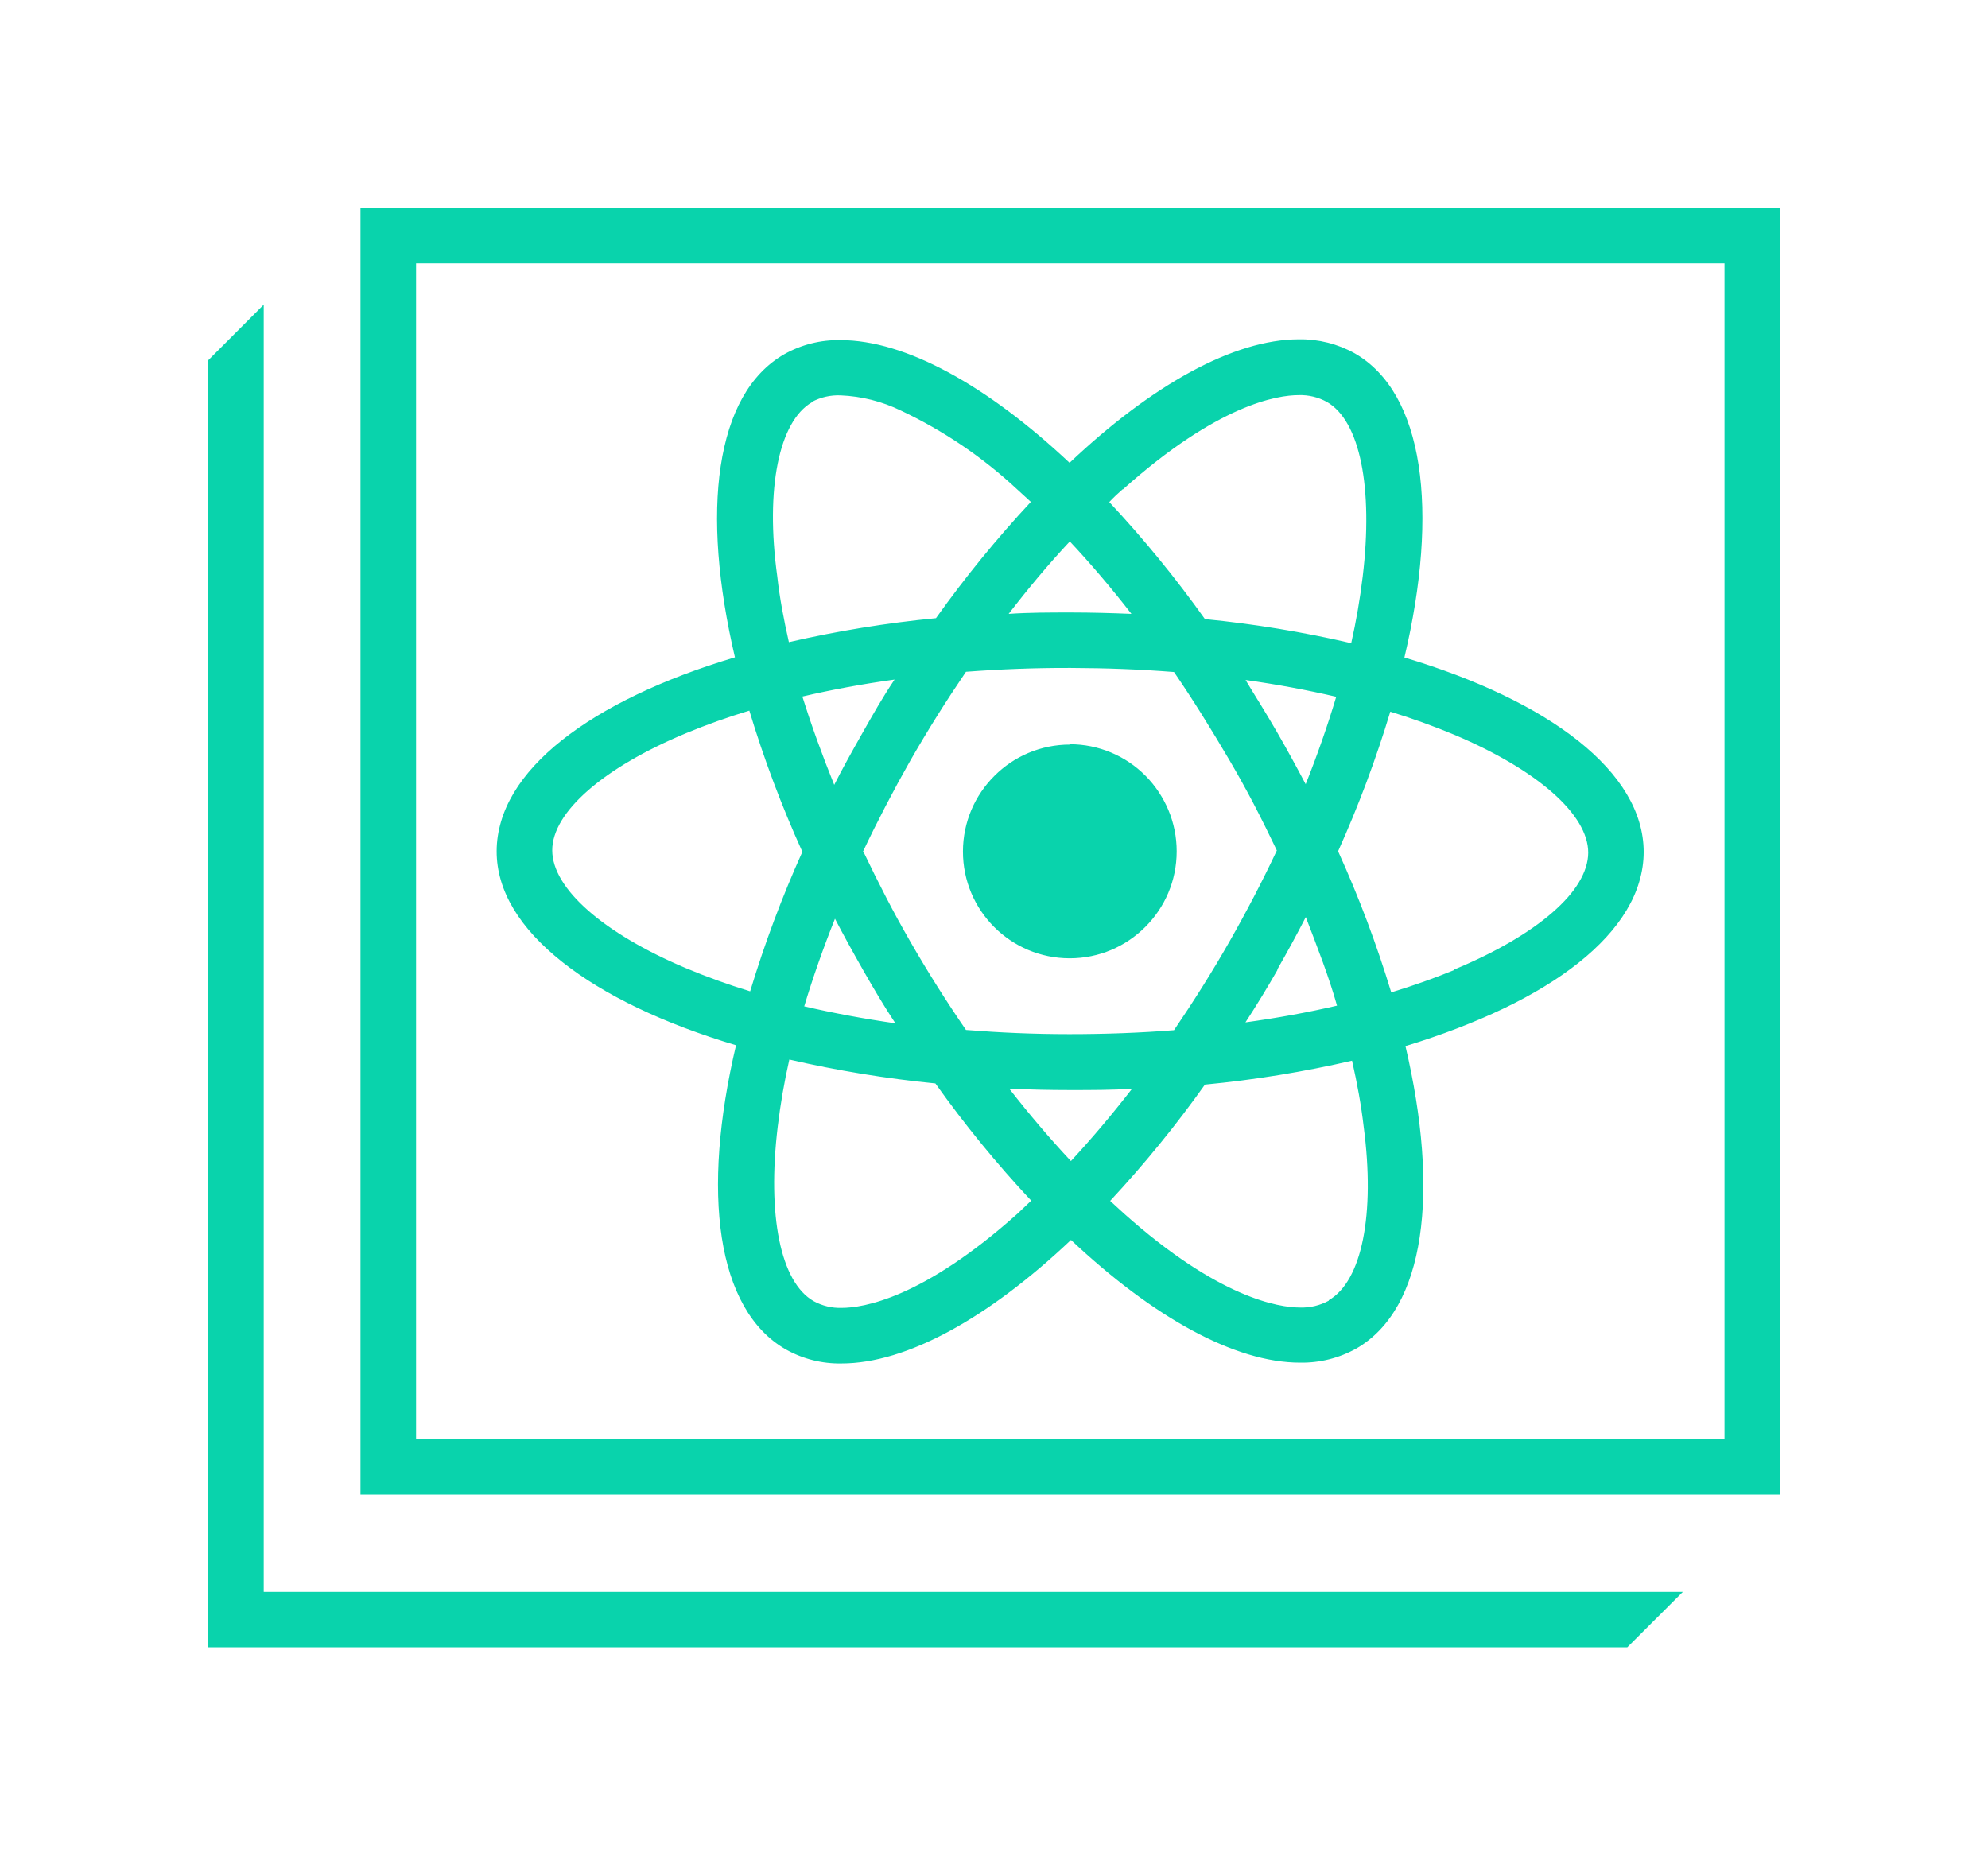
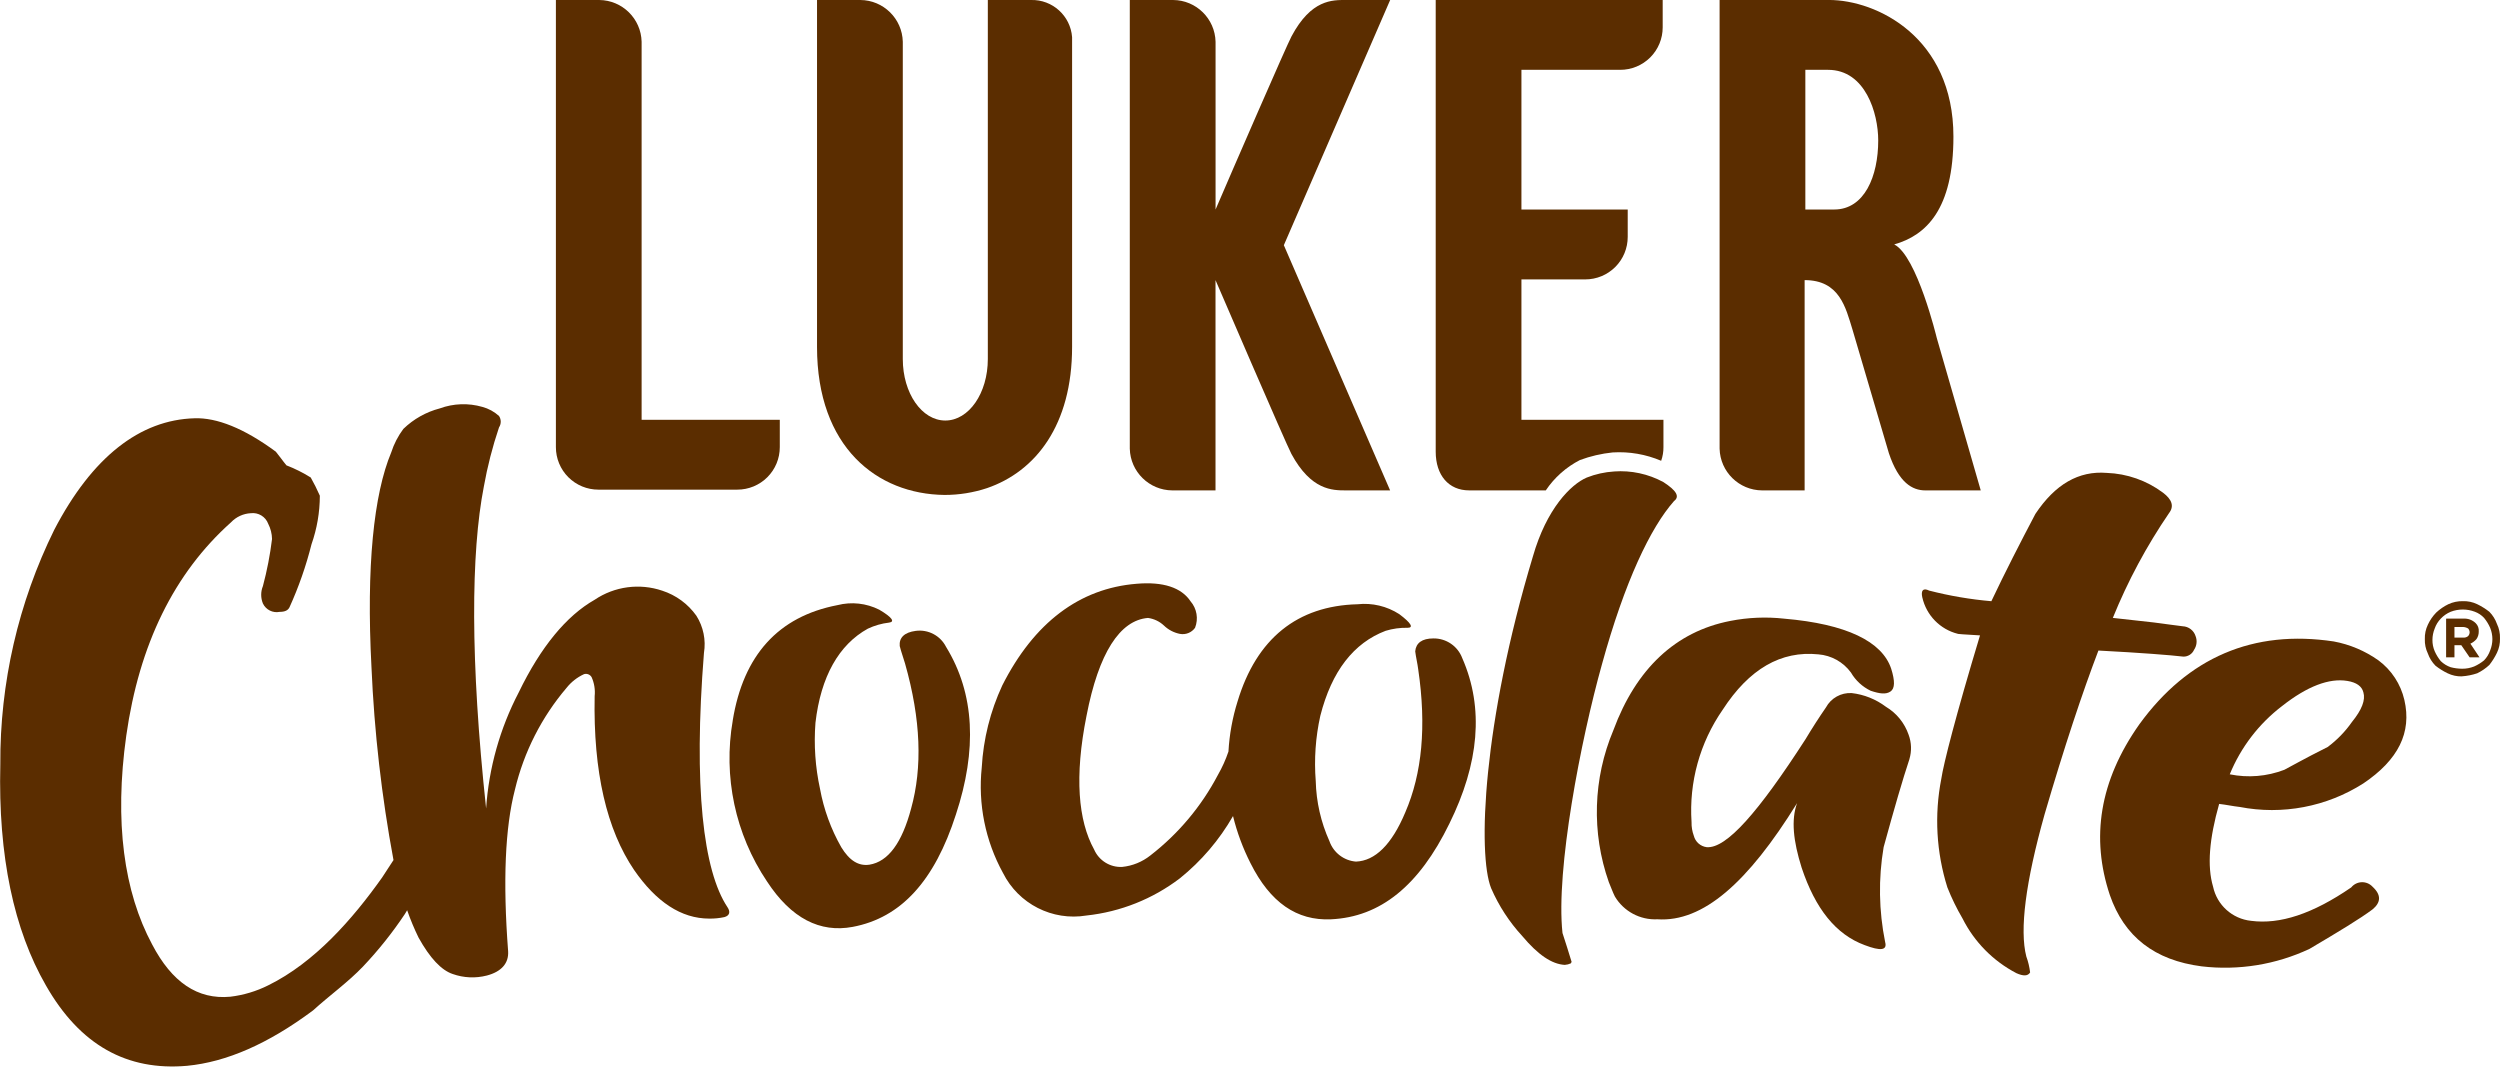
- <svg xmlns="http://www.w3.org/2000/svg" viewBox="0 0 170.96 159.93">
+ <svg xmlns="http://www.w3.org/2000/svg" width="201.23" height="85.844" viewBox="0 0 201.23 85.844">
  <defs>
-     <style>.cls-1{fill:#09d3ac;}</style>
+     <style>.a{fill:#5b2d00;}</style>
  </defs>
-   <path class="cls-1" d="M141.35,73.27c0-6.89-8.11-13-20.58-16.73,3-12.67,1.69-22.75-4.28-26.16a9.55,9.55,0,0,0-4.79-1.2c-5.57,0-12.61,3.89-19.72,10.62-7.11-6.68-14.13-10.55-19.69-10.55a9.46,9.46,0,0,0-4.86,1.22c-5.94,3.42-7.17,13.44-4.21,26.05-12.41,3.71-20.48,9.77-20.5,16.63s8.12,13,20.59,16.72c-3,12.68-1.7,22.75,4.28,26.16a9.41,9.41,0,0,0,4.78,1.2c5.58,0,12.62-3.89,19.73-10.62,7.1,6.68,14.12,10.55,19.69,10.55a9.59,9.59,0,0,0,4.86-1.22c5.94-3.42,7.16-13.44,4.21-26C133.27,86.18,141.34,80.12,141.35,73.27ZM96.56,42.06c8.19-7.33,13.31-8.12,15.13-8.12h0a4.71,4.71,0,0,1,2.42.58c2.86,1.63,4,7.38,3.09,15a56.73,56.73,0,0,1-1,5.79,97.7,97.7,0,0,0-12.58-2.07,98.47,98.47,0,0,0-8.24-10.08C95.75,42.79,96.15,42.42,96.56,42.06ZM71.77,78.94c.78,1.5,1.61,3,2.47,4.51S76,86.49,77,88c-2.71-.39-5.34-.88-7.84-1.46C69.86,84,70.75,81.5,71.77,78.94ZM69,59.9c2.53-.59,5.18-1.08,7.93-1.46-1,1.48-1.86,3-2.76,4.59s-1.69,3-2.46,4.52Q70.18,63.65,69,59.9Zm5.21,13.34q1.86-3.93,4.09-7.86c1.5-2.62,3.11-5.17,4.77-7.61,2.91-.22,5.91-.34,9-.33s6,.12,8.89.35c1.66,2.42,3.25,5,4.75,7.55s2.88,5.22,4.12,7.83c-1.23,2.62-2.6,5.25-4.08,7.85s-3.11,5.18-4.77,7.62c-2.91.23-5.91.34-9,.34s-6-.13-8.89-.36c-1.66-2.42-3.26-4.94-4.76-7.55S75.5,75.85,74.25,73.24Zm32.86-14.77c2.72.38,5.35.87,7.84,1.45-.74,2.47-1.62,5-2.64,7.55-.79-1.5-1.61-3-2.48-4.51S108,59.93,107.11,58.47Zm2.76,24.92q1.29-2.27,2.46-4.53c1,2.6,2,5.16,2.7,7.66-2.52.59-5.17,1.07-7.92,1.45Q108.52,85.75,109.87,83.39ZM92,46.56c1.8,1.92,3.57,4,5.3,6.23-1.71-.07-3.46-.12-5.23-.12s-3.58,0-5.33.12C88.45,50.57,90.2,48.48,92,46.56Zm-22.18-12A4.82,4.82,0,0,1,72.29,34a13.11,13.11,0,0,1,5.19,1.31,39.07,39.07,0,0,1,10,6.78l1.17,1.07a98.49,98.49,0,0,0-8.16,10,98.88,98.88,0,0,0-12.65,2.06c-.44-1.94-.8-3.84-1-5.67C65.8,42,67,36.24,69.81,34.6ZM64.53,85.26a58.75,58.75,0,0,1-5.54-2c-7.1-3-11.5-6.85-11.5-10.14S51.91,66,59,63.05a57.63,57.63,0,0,1,5.44-1.94A97.93,97.93,0,0,0,69,73.25,98.72,98.72,0,0,0,64.53,85.26Zm23,19.1c-8.19,7.33-13.31,8.11-15.14,8.11a4.69,4.69,0,0,1-2.42-.58c-2.86-1.63-4-7.38-3.09-15a56.07,56.07,0,0,1,1-5.78,99.51,99.51,0,0,0,12.58,2.06,97.17,97.17,0,0,0,8.24,10.08Zm4.57-4.51c-1.8-1.92-3.57-4-5.31-6.23,1.72.08,3.47.12,5.24.12s3.58,0,5.33-.11C95.63,95.85,93.87,97.93,92.09,99.85Zm22.18,12a4.82,4.82,0,0,1-2.48.59c-1.82,0-7-.8-15.16-8.1l-1.17-1.07a98.44,98.44,0,0,0,8.15-10,97,97,0,0,0,12.66-2.06c.44,1.94.79,3.84,1,5.67C118.27,104.42,117.12,110.18,114.27,111.81Zm10.8-28.44c-1.71.7-3.52,1.35-5.44,1.93a98.54,98.54,0,0,0-4.57-12.14,98.1,98.1,0,0,0,4.49-12,58.75,58.75,0,0,1,5.54,2c7.09,3,11.5,6.85,11.49,10.14S132.17,80.42,125.07,83.37ZM92,82.39a9.18,9.18,0,1,0-9.17-9.19A9.17,9.17,0,0,0,92,82.39ZM31,17.88V128.53H153.07V17.88ZM148.3,123.77H35.78V22.65H148.3Zm-85-33.9c-3,12.68-1.7,22.75,4.28,26.16a9.41,9.41,0,0,0,4.78,1.2c5.58,0,12.62-3.89,19.73-10.62,7.1,6.68,14.12,10.55,19.69,10.55a9.59,9.59,0,0,0,4.86-1.22c5.94-3.42,7.16-13.44,4.21-26,12.41-3.72,20.48-9.78,20.49-16.63s-8.11-13-20.58-16.73c3-12.67,1.69-22.75-4.28-26.16a9.55,9.55,0,0,0-4.79-1.2c-5.57,0-12.61,3.89-19.72,10.62-7.11-6.68-14.13-10.55-19.69-10.55a9.46,9.46,0,0,0-4.86,1.22c-5.94,3.42-7.17,13.44-4.21,26.05-12.41,3.71-20.48,9.77-20.5,16.63S50.84,86.13,63.31,89.87Zm24.21,14.49c-8.19,7.33-13.31,8.11-15.14,8.11a4.69,4.69,0,0,1-2.42-.58c-2.86-1.63-4-7.38-3.09-15a56.07,56.07,0,0,1,1-5.78,99.51,99.51,0,0,0,12.58,2.06,97.17,97.17,0,0,0,8.24,10.08Zm24.79-36.89c-.79-1.5-1.61-3-2.48-4.51s-1.8-3-2.72-4.49c2.72.38,5.35.87,7.84,1.45C114.21,62.39,113.33,64.92,112.31,67.47Zm2.72,19c-2.52.59-5.17,1.07-7.92,1.45q1.41-2.22,2.76-4.58t2.46-4.53C113.37,81.46,114.28,84,115,86.52Zm-5.21-13.35c-1.23,2.62-2.6,5.25-4.08,7.85s-3.11,5.18-4.77,7.62c-2.91.23-5.91.34-9,.34s-6-.13-8.89-.36c-1.66-2.42-3.26-4.94-4.76-7.55s-2.87-5.22-4.12-7.83q1.86-3.93,4.09-7.86c1.5-2.62,3.11-5.17,4.77-7.61,2.91-.22,5.91-.34,9-.33s6,.12,8.89.35c1.66,2.42,3.25,5,4.75,7.55S108.58,70.56,109.82,73.17ZM77,88c-2.71-.39-5.34-.88-7.84-1.46.74-2.46,1.63-5,2.65-7.55.78,1.5,1.61,3,2.47,4.51S76,86.49,77,88ZM74.21,63c-.87,1.5-1.69,3-2.46,4.52Q70.18,63.65,69,59.9c2.53-.59,5.18-1.08,7.93-1.46C76,59.92,75.11,61.45,74.21,63ZM92.09,99.85c-1.8-1.92-3.57-4-5.31-6.23,1.72.08,3.47.12,5.24.12s3.58,0,5.33-.11C95.63,95.85,93.87,97.93,92.09,99.85Zm22.18,12a4.82,4.82,0,0,1-2.48.59c-1.82,0-7-.8-15.16-8.1l-1.17-1.07a98.44,98.44,0,0,0,8.15-10,97,97,0,0,0,12.66-2.06c.44,1.94.79,3.84,1,5.67C118.27,104.42,117.12,110.18,114.27,111.81Zm5.28-50.66a58.75,58.75,0,0,1,5.54,2c7.09,3,11.5,6.85,11.49,10.14s-4.41,7.16-11.51,10.11c-1.71.7-3.52,1.35-5.44,1.93a98.54,98.54,0,0,0-4.57-12.14A98.1,98.1,0,0,0,119.55,61.15Zm-23-19.09c8.19-7.33,13.31-8.12,15.13-8.12h0a4.71,4.71,0,0,1,2.42.58c2.86,1.63,4,7.38,3.09,15a56.73,56.73,0,0,1-1,5.79,97.7,97.7,0,0,0-12.58-2.07,98.47,98.47,0,0,0-8.24-10.08C95.75,42.79,96.15,42.42,96.56,42.06ZM92,46.56c1.8,1.92,3.57,4,5.3,6.23-1.71-.07-3.46-.12-5.23-.12s-3.58,0-5.33.12C88.45,50.57,90.2,48.48,92,46.56Zm-22.18-12A4.82,4.82,0,0,1,72.29,34a13.11,13.11,0,0,1,5.19,1.31,39.07,39.07,0,0,1,10,6.78l1.17,1.07a98.49,98.49,0,0,0-8.16,10,98.88,98.88,0,0,0-12.65,2.06c-.44-1.94-.8-3.84-1-5.67C65.8,42,67,36.24,69.81,34.6ZM59,63.05a57.63,57.63,0,0,1,5.44-1.94A97.93,97.93,0,0,0,69,73.25a98.72,98.72,0,0,0-4.49,12,58.75,58.75,0,0,1-5.54-2c-7.1-3-11.5-6.85-11.5-10.14S51.91,66,59,63.05Zm33,1a9.18,9.18,0,1,0,9.17,9.19A9.17,9.17,0,0,0,92,64Zm0,0a9.18,9.18,0,1,0,9.17,9.19A9.17,9.17,0,0,0,92,64Zm0,0a9.18,9.18,0,1,0,9.17,9.19A9.17,9.17,0,0,0,92,64Zm49.35,9.24c0-6.89-8.11-13-20.58-16.73,3-12.67,1.69-22.75-4.28-26.16a9.55,9.55,0,0,0-4.79-1.2c-5.57,0-12.61,3.89-19.72,10.62-7.11-6.68-14.13-10.55-19.69-10.55a9.46,9.46,0,0,0-4.86,1.22c-5.94,3.42-7.17,13.44-4.21,26.05-12.41,3.71-20.48,9.77-20.5,16.63s8.12,13,20.59,16.72c-3,12.68-1.7,22.75,4.28,26.16a9.41,9.41,0,0,0,4.78,1.2c5.58,0,12.62-3.89,19.73-10.62,7.1,6.68,14.12,10.55,19.69,10.55a9.59,9.59,0,0,0,4.86-1.22c5.94-3.42,7.16-13.44,4.21-26C133.27,86.18,141.34,80.12,141.35,73.27ZM96.56,42.06c8.19-7.33,13.31-8.12,15.13-8.12h0a4.71,4.71,0,0,1,2.42.58c2.86,1.63,4,7.38,3.09,15a56.73,56.73,0,0,1-1,5.79,97.7,97.7,0,0,0-12.58-2.07,98.47,98.47,0,0,0-8.24-10.08C95.75,42.79,96.15,42.42,96.56,42.06ZM71.77,78.94c.78,1.5,1.61,3,2.47,4.51S76,86.49,77,88c-2.71-.39-5.34-.88-7.84-1.46C69.86,84,70.75,81.5,71.77,78.94ZM69,59.9c2.53-.59,5.18-1.08,7.93-1.46-1,1.48-1.86,3-2.76,4.59s-1.69,3-2.46,4.52Q70.18,63.65,69,59.9Zm5.21,13.34q1.86-3.93,4.09-7.86c1.5-2.62,3.11-5.17,4.77-7.61,2.91-.22,5.91-.34,9-.33s6,.12,8.89.35c1.66,2.42,3.25,5,4.75,7.55s2.88,5.22,4.12,7.83c-1.23,2.62-2.6,5.25-4.08,7.85s-3.11,5.18-4.77,7.62c-2.91.23-5.91.34-9,.34s-6-.13-8.89-.36c-1.66-2.42-3.26-4.94-4.76-7.55S75.5,75.85,74.25,73.24Zm32.86-14.77c2.72.38,5.35.87,7.84,1.45-.74,2.47-1.62,5-2.64,7.55-.79-1.5-1.61-3-2.48-4.51S108,59.93,107.11,58.47Zm2.76,24.92q1.29-2.27,2.46-4.53c1,2.6,2,5.16,2.7,7.66-2.52.59-5.17,1.07-7.92,1.45Q108.52,85.75,109.87,83.39ZM92,46.56c1.8,1.92,3.57,4,5.3,6.23-1.71-.07-3.46-.12-5.23-.12s-3.58,0-5.33.12C88.45,50.57,90.2,48.48,92,46.56Zm-22.18-12A4.82,4.82,0,0,1,72.29,34a13.11,13.11,0,0,1,5.19,1.31,39.07,39.07,0,0,1,10,6.78l1.17,1.07a98.49,98.49,0,0,0-8.16,10,98.88,98.88,0,0,0-12.65,2.06c-.44-1.94-.8-3.84-1-5.67C65.8,42,67,36.24,69.81,34.6ZM64.53,85.26a58.75,58.75,0,0,1-5.54-2c-7.1-3-11.5-6.85-11.5-10.14S51.91,66,59,63.05a57.63,57.63,0,0,1,5.44-1.94A97.93,97.93,0,0,0,69,73.25,98.72,98.72,0,0,0,64.53,85.26Zm23,19.1c-8.19,7.33-13.31,8.11-15.14,8.11a4.69,4.69,0,0,1-2.42-.58c-2.86-1.63-4-7.38-3.09-15a56.07,56.07,0,0,1,1-5.78,99.51,99.51,0,0,0,12.58,2.06,97.17,97.17,0,0,0,8.24,10.08Zm4.57-4.51c-1.8-1.92-3.57-4-5.31-6.23,1.72.08,3.47.12,5.24.12s3.58,0,5.33-.11C95.63,95.85,93.87,97.93,92.09,99.85Zm22.18,12a4.82,4.82,0,0,1-2.48.59c-1.82,0-7-.8-15.16-8.1l-1.17-1.07a98.44,98.44,0,0,0,8.15-10,97,97,0,0,0,12.66-2.06c.44,1.94.79,3.84,1,5.67C118.27,104.42,117.12,110.18,114.27,111.81Zm10.8-28.44c-1.71.7-3.52,1.35-5.44,1.93a98.54,98.54,0,0,0-4.57-12.14,98.1,98.1,0,0,0,4.49-12,58.75,58.75,0,0,1,5.54,2c7.09,3,11.5,6.85,11.49,10.14S132.17,80.42,125.07,83.37ZM92,82.39a9.18,9.18,0,1,0-9.17-9.19A9.17,9.17,0,0,0,92,82.39Zm-69.32,54.5V26.2L17.89,31V141.66H139.94l4.78-4.77Z" />
+   <g transform="translate(-12.172 -11)">
+     <g transform="translate(12.172 11)">
+       <path class="a" d="M108.549,99.91a17.776,17.776,0,0,0,2.75,12.954c1.955,2.994,4.277,4.155,6.9,3.666,3.911-.733,6.6-3.727,8.31-9.043,1.711-5.194,1.528-9.715-.794-13.5a2.384,2.384,0,0,0-2.444-1.283c-.917.122-1.344.55-1.283,1.222.122.489.306.978.428,1.405,1.283,4.522,1.405,8.371.489,11.671-.733,2.75-1.833,4.277-3.361,4.522-.855.122-1.589-.306-2.261-1.405a14.925,14.925,0,0,1-1.711-4.7,18.375,18.375,0,0,1-.367-5.316c.428-3.727,1.894-6.294,4.216-7.577a5.5,5.5,0,0,1,1.711-.489c.489-.061.244-.428-.794-1.039a4.826,4.826,0,0,0-3.361-.367c-4.766.917-7.577,4.033-8.432,9.288" transform="translate(-49.567 -41.923)" />
+       <path class="a" d="M247.682,103.748a3.087,3.087,0,0,0-.061-1.955,4.225,4.225,0,0,0-1.833-2.261,5.659,5.659,0,0,0-2.75-1.1,2.217,2.217,0,0,0-2.077,1.161q-.825,1.192-1.65,2.566c-3.788,5.866-6.355,8.8-7.943,8.677a1.229,1.229,0,0,1-1.039-.917,2.96,2.96,0,0,1-.183-1.1,14.215,14.215,0,0,1,2.505-9.043c2.139-3.3,4.7-4.766,7.7-4.461a3.6,3.6,0,0,1,2.627,1.466,3.664,3.664,0,0,0,1.589,1.466c.733.244,1.222.306,1.589.061s.367-.855.061-1.833c-.733-2.2-3.605-3.605-8.616-4.033a14.324,14.324,0,0,0-4.338.183c-4.4.855-7.577,3.849-9.41,8.8a16.973,16.973,0,0,0-.367,12.221c.183.428.306.794.489,1.161a3.765,3.765,0,0,0,3.422,1.833c3.666.244,7.271-2.933,11.243-9.349-.489,1.344-.306,3.055.367,5.194,1.1,3.3,2.75,5.377,5.072,6.233,1.283.489,1.833.428,1.65-.244a20.9,20.9,0,0,1-.122-7.638c.855-3.116,1.528-5.438,2.077-7.088" transform="translate(-93.99 -42.645)" />
+       <path class="a" d="M265.377,83.308a3.907,3.907,0,0,0,2.872,2.933c-.061,0,.55.061,1.772.122-1.955,6.477-2.933,10.326-3.116,11.548a17.738,17.738,0,0,0,.489,8.738,18.215,18.215,0,0,0,1.222,2.505,10.049,10.049,0,0,0,4.338,4.4c.55.244.917.244,1.1-.061a5.658,5.658,0,0,0-.306-1.283c-.55-2.139-.061-5.988,1.466-11.426,1.589-5.438,3.055-9.838,4.338-13.2,3.483.183,5.8.367,6.844.489a.922.922,0,0,0,.855-.55,1.188,1.188,0,0,0,.122-1.1,1.134,1.134,0,0,0-1.039-.794c-.55-.061-1.344-.183-2.322-.306q-1.558-.183-3.3-.367a44.888,44.888,0,0,1,4.522-8.432c.428-.55.244-1.1-.489-1.65a8.032,8.032,0,0,0-4.522-1.589c-2.261-.183-4.155.917-5.744,3.3-1.222,2.322-2.444,4.7-3.544,7.027a30.56,30.56,0,0,1-5.01-.855c-.489-.244-.672,0-.55.55" transform="translate(-110.646 -35.22)" />
+       <path class="a" d="M300.052,108.679a13.668,13.668,0,0,0,9.96-1.894c2.811-1.894,3.911-4.094,3.3-6.721a5.52,5.52,0,0,0-2.078-3.177,9.08,9.08,0,0,0-3.605-1.528c-6.477-.978-11.732,1.283-15.642,6.66-3.238,4.583-3.911,9.165-2.383,13.748,1.161,3.361,3.605,5.255,7.393,5.744a16.022,16.022,0,0,0,8.677-1.405c2.383-1.405,4.094-2.444,5.072-3.177.672-.55.733-1.161,0-1.833a1.136,1.136,0,0,0-1.711.061c-3.116,2.139-5.744,2.994-8.066,2.689a3.5,3.5,0,0,1-3.055-2.75c-.489-1.65-.306-3.849.489-6.66.55.061,1.1.183,1.65.244m3.422-8.127c2.016-1.589,3.788-2.261,5.255-2.016q1.1.183,1.283.917.275.917-.917,2.383a8.8,8.8,0,0,1-1.955,2.016c-1.955.978-3.116,1.65-3.483,1.833a7.862,7.862,0,0,1-4.4.367,13.219,13.219,0,0,1,4.216-5.5" transform="translate(-119.78 -43.727)" />
+       <path class="a" d="M41.4,109.5a31.788,31.788,0,0,0,3.361-4.216c.061-.122.122-.183.183-.306a20.054,20.054,0,0,0,.917,2.2q1.375,2.475,2.75,2.933a4.7,4.7,0,0,0,2.75.122c1.161-.306,1.772-.978,1.711-1.955q-.642-8.432.55-13.015a19.673,19.673,0,0,1,4.155-8.188,3.821,3.821,0,0,1,1.405-1.1.527.527,0,0,1,.611.244,2.993,2.993,0,0,1,.244,1.528c-.122,6.11.978,10.754,3.177,13.993,1.772,2.566,3.788,3.911,6.049,3.911a5.349,5.349,0,0,0,1.222-.122c.428-.122.489-.428.244-.794-1.955-2.933-2.75-9.715-1.894-20.47a4.3,4.3,0,0,0-.611-2.994,5.417,5.417,0,0,0-2.75-2.016,6.183,6.183,0,0,0-5.438.733c-2.261,1.283-4.338,3.788-6.11,7.455A23.631,23.631,0,0,0,51.3,96.786c-1.283-11.915-1.222-20.592-.183-25.908a33.078,33.078,0,0,1,1.222-4.766.826.826,0,0,0,0-.917,3.239,3.239,0,0,0-1.344-.733,5.515,5.515,0,0,0-3.422.122,6.615,6.615,0,0,0-2.933,1.65,6.478,6.478,0,0,0-.978,1.894c-1.405,3.361-2.016,9.165-1.589,17.292a110.939,110.939,0,0,0,1.772,15.52c-.306.489-.611.917-.917,1.405-2.383,3.361-5.438,6.844-9.165,8.677a9.266,9.266,0,0,1-3.055.917c-2.627.244-4.7-1.161-6.294-4.216-2.261-4.216-3.055-9.838-2.078-16.8,1.039-7.332,3.849-13.076,8.432-17.17a2.366,2.366,0,0,1,1.589-.733,1.323,1.323,0,0,1,1.405.855,2.781,2.781,0,0,1,.306,1.222,27.66,27.66,0,0,1-.733,3.788,1.849,1.849,0,0,0,0,1.405,1.226,1.226,0,0,0,1.344.672c.428,0,.672-.122.794-.367a29.841,29.841,0,0,0,1.772-5.072,11.875,11.875,0,0,0,.672-3.911,16.365,16.365,0,0,0-.733-1.466,11.455,11.455,0,0,0-1.955-.978c-.306-.367-.55-.733-.855-1.1-2.566-1.894-4.766-2.75-6.538-2.689-4.4.122-8.249,3.116-11.3,8.982a42.148,42.148,0,0,0-4.338,18.881c-.183,7.393,1.1,13.32,3.666,17.781,2.75,4.827,6.538,6.9,11.365,6.477,3.177-.306,6.538-1.772,10.143-4.461,1.344-1.222,2.811-2.261,4.033-3.544" transform="translate(-12.172 -31.711)" />
+       <path class="a" d="M143.116,96.064a18.068,18.068,0,0,0-1.65,6.6,14.476,14.476,0,0,0,1.711,8.493,6.355,6.355,0,0,0,6.721,3.422,15.067,15.067,0,0,0,7.516-2.994,17.758,17.758,0,0,0,4.277-5.01,17.742,17.742,0,0,0,1.405,3.788c1.589,3.177,3.727,4.644,6.477,4.522,3.972-.183,7.088-2.689,9.532-7.7,2.383-4.827,2.811-9.288,1.039-13.32a2.446,2.446,0,0,0-2.322-1.589c-.917,0-1.405.367-1.466,1.039.061.489.183.978.244,1.466.672,4.583.306,8.371-1.039,11.487-1.1,2.627-2.444,3.911-3.972,3.972a2.47,2.47,0,0,1-2.139-1.65,12.508,12.508,0,0,1-1.1-4.827,17.755,17.755,0,0,1,.367-5.255c.917-3.605,2.689-5.866,5.255-6.844a5.65,5.65,0,0,1,1.772-.244c.489,0,.306-.367-.672-1.1a5.168,5.168,0,0,0-3.361-.794c-4.827.122-8.127,2.75-9.654,7.821a16.571,16.571,0,0,0-.733,4.033,10.574,10.574,0,0,1-.855,1.894,19.887,19.887,0,0,1-5.438,6.477,4.351,4.351,0,0,1-2.261.917,2.335,2.335,0,0,1-2.261-1.405c-1.283-2.322-1.589-5.866-.611-10.754.978-5.072,2.689-7.7,4.949-7.882a2.344,2.344,0,0,1,1.283.611,2.567,2.567,0,0,0,1.283.672,1.222,1.222,0,0,0,1.222-.489,2.091,2.091,0,0,0-.367-2.139c-.733-1.1-2.2-1.589-4.338-1.405-4.583.367-8.249,3.116-10.815,8.188" transform="translate(-62.443 -40.888)" />
+       <path class="a" d="M210.16,50.473a7.338,7.338,0,0,1,2.75-2.444,10.761,10.761,0,0,1,2.627-.611,8.625,8.625,0,0,1,3.911.672,3.2,3.2,0,0,0,.183-1.1v-2.2H208.2v-11.3h5.133a3.416,3.416,0,0,0,3.422-3.422v-2.2H208.2V16.621h7.943A3.416,3.416,0,0,0,219.57,13.2V11H201.3V47.356c0,1.894,1.039,3.116,2.689,3.116Z" transform="translate(-85.737 -11)" />
+       <path class="a" d="M218.167,73.1a7.224,7.224,0,0,0-2.2.489c-1.283.55-3.238,2.505-4.338,6.355-4.033,13.382-4.461,23.952-3.361,26.7a13.786,13.786,0,0,0,2.505,3.85c1.283,1.528,2.383,2.261,3.422,2.322a1.438,1.438,0,0,0,.489-.122c0-.061.061-.061.061-.122-.244-.794-.489-1.589-.733-2.322-.55-5.072,1.466-15.52,3.177-21.631,1.833-6.66,3.911-11,5.8-13.137.489-.367.183-.855-.855-1.528a7.228,7.228,0,0,0-3.972-.855" transform="translate(-88.244 -35.15)" />
+       <path class="a" d="M92.3,14.361A3.444,3.444,0,0,0,88.883,11H85.4V46.99a3.416,3.416,0,0,0,3.422,3.422H100a3.416,3.416,0,0,0,3.422-3.422v-2.2H92.3Z" transform="translate(-40.655 -11)" />
+       <path class="a" d="M181.958,11h-3.544c-1.1,0-2.811-.061-4.4,2.933-.367.672-4.827,10.937-6.11,13.932h0v-13.5A3.444,3.444,0,0,0,164.483,11H161V47.112a3.444,3.444,0,0,0,3.422,3.361H167.9V33.547s5.683,13.2,6.11,13.993c1.589,2.933,3.3,2.933,4.4,2.933h3.544L173.4,30.736Z" transform="translate(-70.061 -11)" />
+       <path class="a" d="M137.031,11h-3.483V39.9c0,2.75-1.528,4.949-3.422,4.949s-3.422-2.2-3.422-4.949V14.361A3.444,3.444,0,0,0,123.283,11H119.8V38.924c0,8.066,4.827,11.854,10.265,11.915a10.842,10.842,0,0,0,3.422-.55c3.911-1.344,6.844-5.072,6.844-11.365V13.994a3.231,3.231,0,0,0-3.3-2.994" transform="translate(-54.036 -11)" />
+       <path class="a" d="M256.175,38.191s-1.589-6.6-3.422-7.516c2.566-.733,4.766-2.811,4.766-8.677,0-8-6.171-11-10.021-11h-8.8V47.112a3.444,3.444,0,0,0,3.422,3.361h3.422V33.547c2.811,0,3.3,2.2,3.849,3.972l2.933,9.96c.794,2.383,1.894,2.994,2.933,2.994h4.461Zm-8.249-10.326H245.6V16.621h1.833c2.994,0,4.033,3.483,4.033,5.683,0,2.872-1.1,5.56-3.544,5.56" transform="translate(-100.284 -11)" />
+     </g>
+     <path class="a" d="M334.594,96.249A2.479,2.479,0,0,1,333.433,96a5.277,5.277,0,0,1-.978-.611,2.661,2.661,0,0,1-.611-.978,2.48,2.48,0,0,1-.244-1.161h0a2.48,2.48,0,0,1,.244-1.161,3.492,3.492,0,0,1,.672-.978,3.939,3.939,0,0,1,.978-.672,2.648,2.648,0,0,1,1.161-.244,2.479,2.479,0,0,1,1.161.244,5.276,5.276,0,0,1,.978.611,2.661,2.661,0,0,1,.611.978,2.48,2.48,0,0,1,.244,1.161h0a2.48,2.48,0,0,1-.244,1.161,5.275,5.275,0,0,1-.611.978,3.938,3.938,0,0,1-.978.672,4.809,4.809,0,0,1-1.222.244m0-.611a2.533,2.533,0,0,0,.978-.183,3.464,3.464,0,0,0,.794-.489,2.156,2.156,0,0,0,.489-.794,2.452,2.452,0,0,0,.183-.917h0a2.452,2.452,0,0,0-.183-.917,3.465,3.465,0,0,0-.489-.794,1.934,1.934,0,0,0-.733-.489,2.7,2.7,0,0,0-1.955,0,2.325,2.325,0,0,0-.794.55,2.156,2.156,0,0,0-.489.794,2.451,2.451,0,0,0-.183.917h0a2.232,2.232,0,0,0,.183.917,3.464,3.464,0,0,0,.489.794,2.156,2.156,0,0,0,.794.489,3.7,3.7,0,0,0,.917.122m-1.222-4.033h1.344a1.29,1.29,0,0,1,.978.367.835.835,0,0,1,.244.672h0a1.032,1.032,0,0,1-.183.611,1.47,1.47,0,0,1-.489.367l.733,1.1h-.794l-.672-.978h-.55v.978h-.672V91.605Zm1.344,1.528a.517.517,0,0,0,.367-.122.467.467,0,0,0,.122-.306h0a.467.467,0,0,0-.122-.306.883.883,0,0,0-.428-.122h-.672v.855Z" transform="translate(-124.248 -30.806)" />
+   </g>
</svg>
